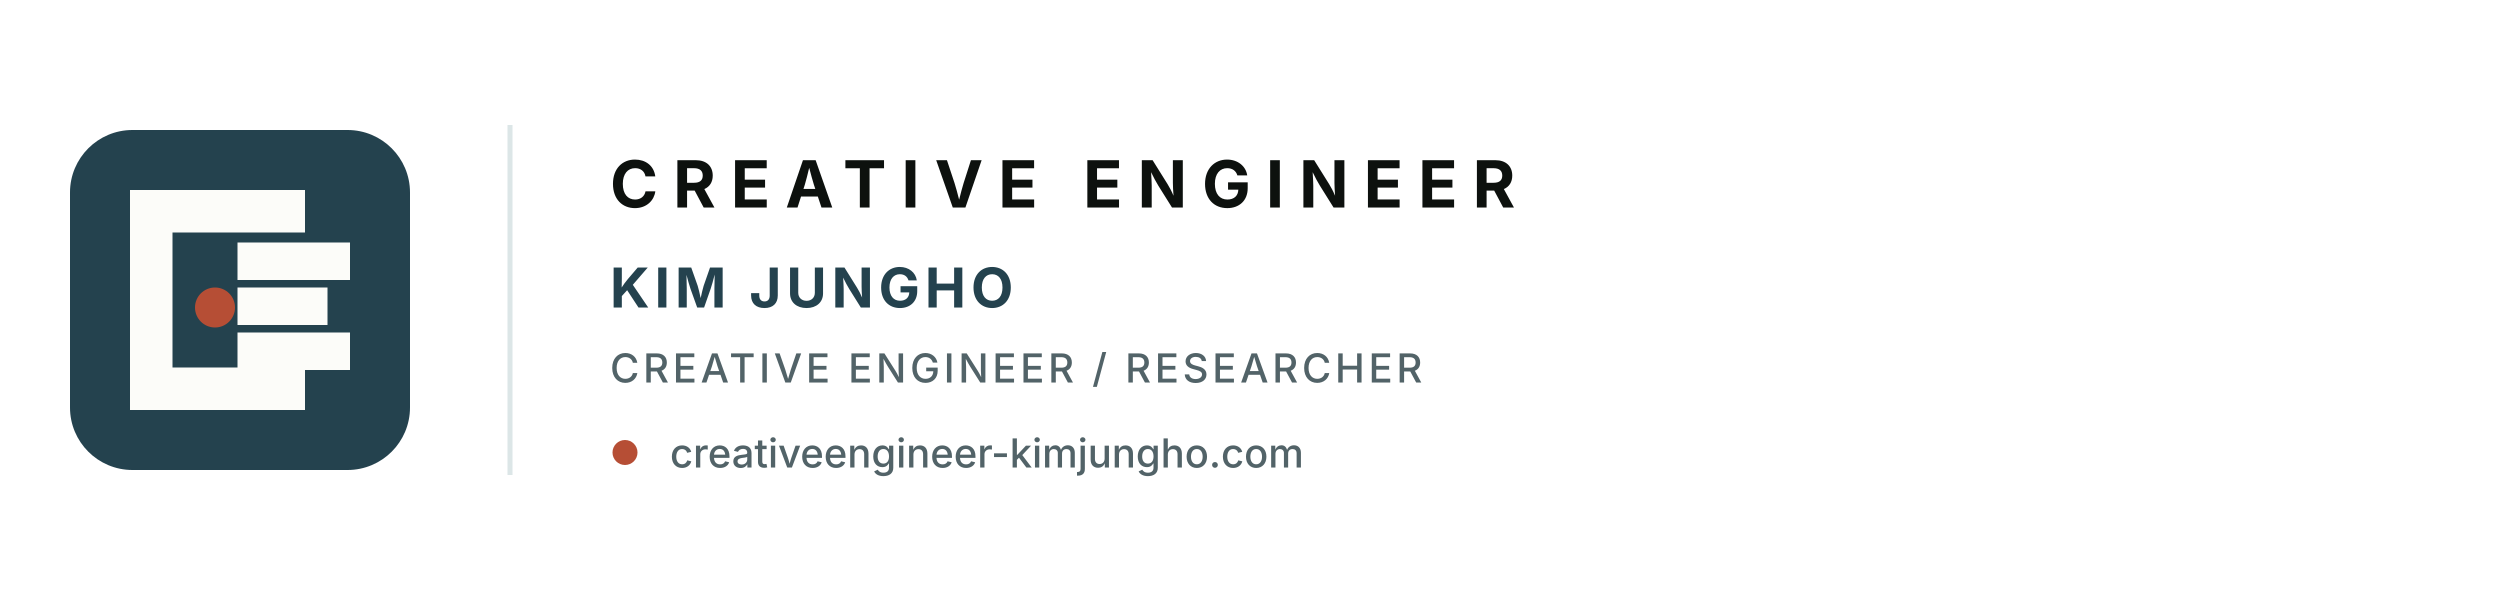
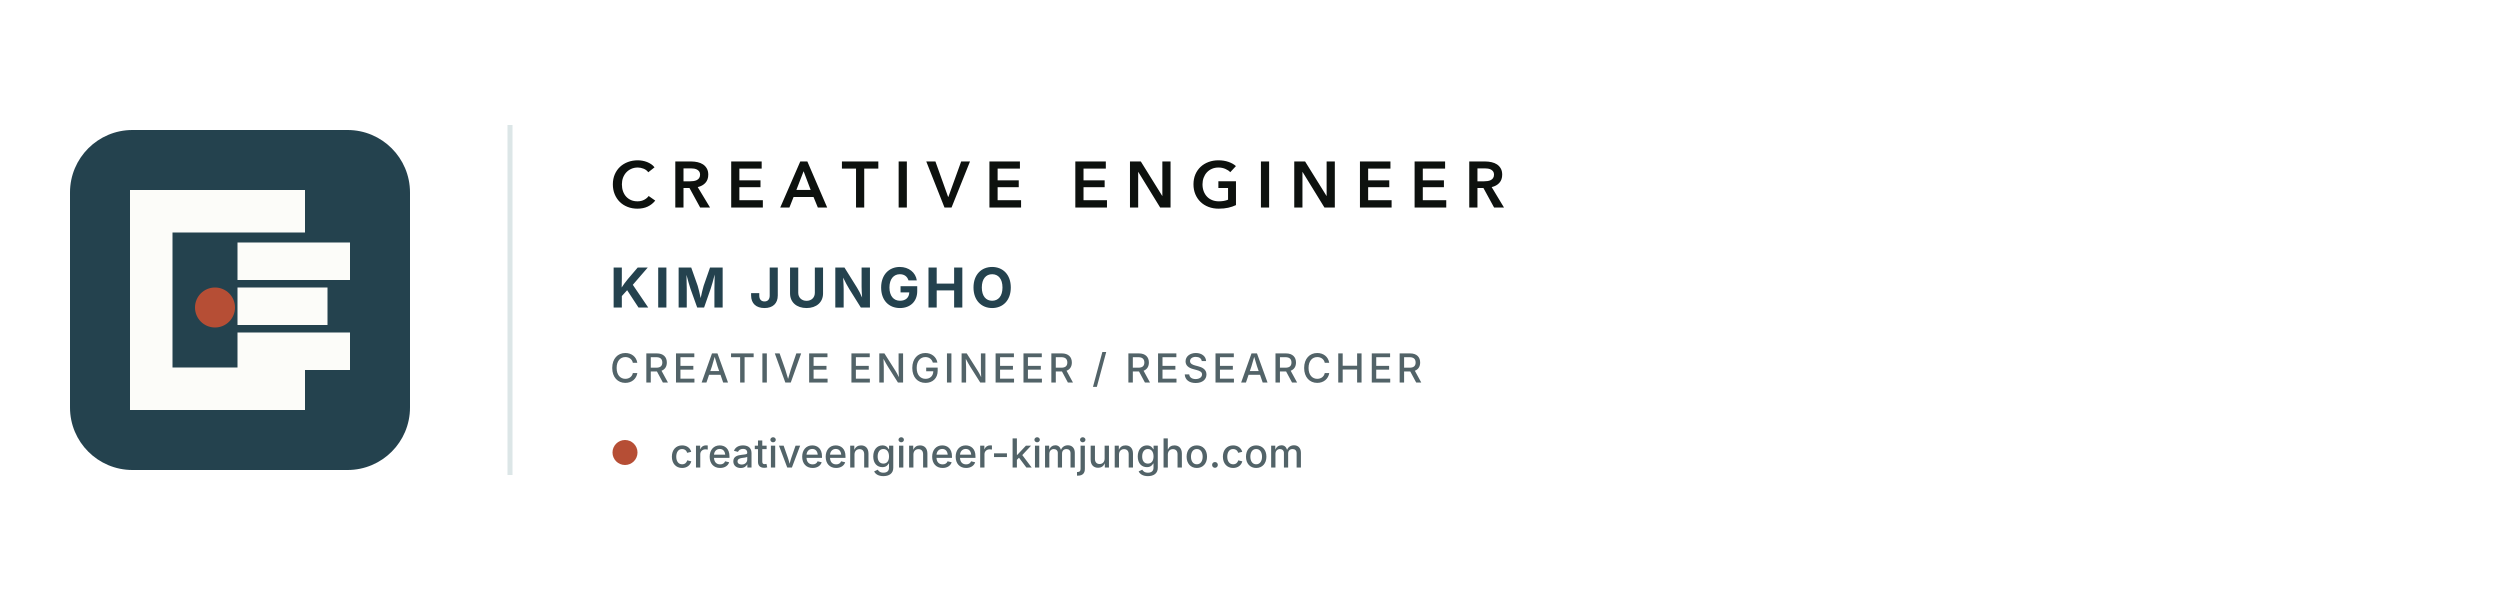
<svg xmlns="http://www.w3.org/2000/svg" width="1000" height="240" viewBox="0 0 1000 240" role="img" aria-labelledby="title desc">
  <rect width="1000" height="240" fill="#FFFFFF" />
  <g transform="translate(28 52)">
    <rect width="136" height="136" rx="25" fill="#24424E" />
    <g transform="translate(4 4)">
      <path fill="#FCFCF9" d="M20 20h70v17H37v54h53v17H20V20Zm43 21h45v15H63V41Zm0 18h36v15H63V59Zm0 18h45v15H63V77Z" />
      <circle cx="54" cy="67" r="8" fill="#B64E35" />
    </g>
  </g>
  <path d="M204 50v140" stroke="#DCE6E7" stroke-width="2" />
-   <text x="244" y="83" fill="#0D110E" font-family="Inter, 'Avenir Next', Arial, sans-serif" font-size="26" font-weight="700" letter-spacing="6">CREATIVE ENGINEER</text>
+   <path fill="#0D110E" aria-label="CREATIVE ENGINEER" d="M259.31 68.91Q258.59 67.92 257.42 67.47Q256.25 67.01 255.13 67.01Q253.7 67.01 252.53 67.53Q251.36 68.05 250.51 68.96Q249.67 69.87 249.21 71.09Q248.76 72.31 248.76 73.74Q248.76 75.25 249.2 76.5Q249.64 77.75 250.46 78.65Q251.28 79.54 252.42 80.04Q253.57 80.53 255 80.53Q256.48 80.53 257.62 79.94Q258.77 79.36 259.47 78.4L262.1 80.24Q260.87 81.78 259.11 82.62Q257.34 83.47 254.97 83.47Q252.81 83.47 251.01 82.75Q249.2 82.04 247.9 80.75Q246.6 79.46 245.87 77.68Q245.14 75.9 245.14 73.74Q245.14 71.53 245.91 69.75Q246.68 67.97 248.02 66.72Q249.36 65.48 251.18 64.8Q253 64.12 255.13 64.12Q256.01 64.12 256.97 64.29Q257.94 64.46 258.82 64.81Q259.7 65.16 260.48 65.68Q261.26 66.2 261.81 66.93ZM270.12 64.59H276.52Q277.82 64.59 279.04 64.87Q280.26 65.14 281.21 65.76Q282.16 66.39 282.73 67.4Q283.31 68.41 283.31 69.87Q283.31 71.87 282.17 73.13Q281.04 74.39 279.09 74.84L284.01 83H280.06L275.79 75.2H273.4V83H270.12ZM276.08 72.52Q276.78 72.52 277.48 72.42Q278.18 72.31 278.74 72.03Q279.3 71.74 279.67 71.21Q280.03 70.68 280.03 69.84Q280.03 69.09 279.69 68.61Q279.35 68.13 278.83 67.84Q278.31 67.56 277.65 67.45Q276.99 67.35 276.36 67.35H273.4V72.52ZM292.48 64.59H304.67V67.45H295.75V72.13H304.2V74.89H295.75V80.09H305.14V83H292.48ZM320.11 64.59H322.94L330.87 83H327.13L325.41 78.79H317.43L315.77 83H312.1ZM324.27 75.98 321.44 68.49 318.55 75.98ZM342.41 67.45H336.77V64.59H351.33V67.45H345.69V83H342.41ZM359.46 64.59H362.74V83H359.46ZM370.51 64.59H374.17L379.24 78.76H379.35L384.47 64.59H388L380.62 83H377.79ZM395.77 64.59H407.97V67.45H399.05V72.13H407.5V74.89H399.05V80.09H408.43V83H395.77ZM430.13 64.59H442.33V67.45H433.41V72.13H441.86V74.89H433.41V80.09H442.79V83H430.13ZM451.99 64.59H456.33L464.89 78.37H464.94V64.59H468.22V83H464.06L455.32 68.78H455.27V83H451.99ZM494.39 82.04Q492.99 82.71 491.31 83.09Q489.63 83.47 487.45 83.47Q485.21 83.47 483.37 82.75Q481.52 82.04 480.2 80.75Q478.87 79.46 478.13 77.68Q477.39 75.9 477.39 73.74Q477.39 71.53 478.15 69.75Q478.92 67.97 480.26 66.72Q481.6 65.48 483.42 64.8Q485.24 64.12 487.37 64.12Q489.58 64.12 491.41 64.76Q493.25 65.4 494.37 66.44L492.1 68.88Q491.4 68.1 490.14 67.56Q488.88 67.01 487.4 67.01Q485.94 67.01 484.76 67.53Q483.58 68.05 482.74 68.96Q481.91 69.87 481.46 71.09Q481 72.31 481 73.74Q481 75.23 481.46 76.46Q481.91 77.7 482.76 78.61Q483.6 79.52 484.81 80.02Q486.02 80.53 487.55 80.53Q489.66 80.53 491.22 79.88V75.2H487.35V72.5H494.39ZM504.37 64.59H507.65V83H504.37ZM517.7 64.59H522.04L530.6 78.37H530.65V64.59H533.93V83H529.77L521.03 68.78H520.98V83H517.7ZM543.98 64.59H556.18V67.45H547.26V72.13H555.71V74.89H547.26V80.09H556.64V83H543.98ZM565.84 64.59H578.04V67.45H569.12V72.13H577.57V74.89H569.12V80.09H578.5V83H565.84ZM587.7 64.59H594.1Q595.4 64.59 596.62 64.87Q597.84 65.14 598.79 65.76Q599.74 66.39 600.31 67.4Q600.88 68.41 600.88 69.87Q600.88 71.87 599.75 73.13Q598.62 74.39 596.67 74.84L601.59 83H597.63L593.37 75.2H590.98V83H587.7ZM593.66 72.52Q594.36 72.52 595.06 72.42Q595.76 72.31 596.32 72.03Q596.88 71.74 597.24 71.21Q597.61 70.68 597.61 69.84Q597.61 69.09 597.27 68.61Q596.93 68.13 596.41 67.84Q595.89 67.56 595.23 67.45Q594.57 67.35 593.94 67.35H590.98V72.52Z" />
  <text x="244" y="123" fill="#24424E" font-family="Inter, 'Avenir Next', Arial, sans-serif" font-size="22" font-weight="700" letter-spacing="2">KIM JUNGHO</text>
  <text x="244" y="153" fill="#526368" font-family="Inter, 'Avenir Next', Arial, sans-serif" font-size="16" font-weight="500" letter-spacing="1.5">CREATIVE ENGINEER / RESEARCHER</text>
  <circle cx="250" cy="181" r="5" fill="#B64E35" />
  <text x="268" y="187" fill="#526368" font-family="Inter, 'Avenir Next', Arial, sans-serif" font-size="16" font-weight="500">creativeengineer-kimjungho.com</text>
</svg>
